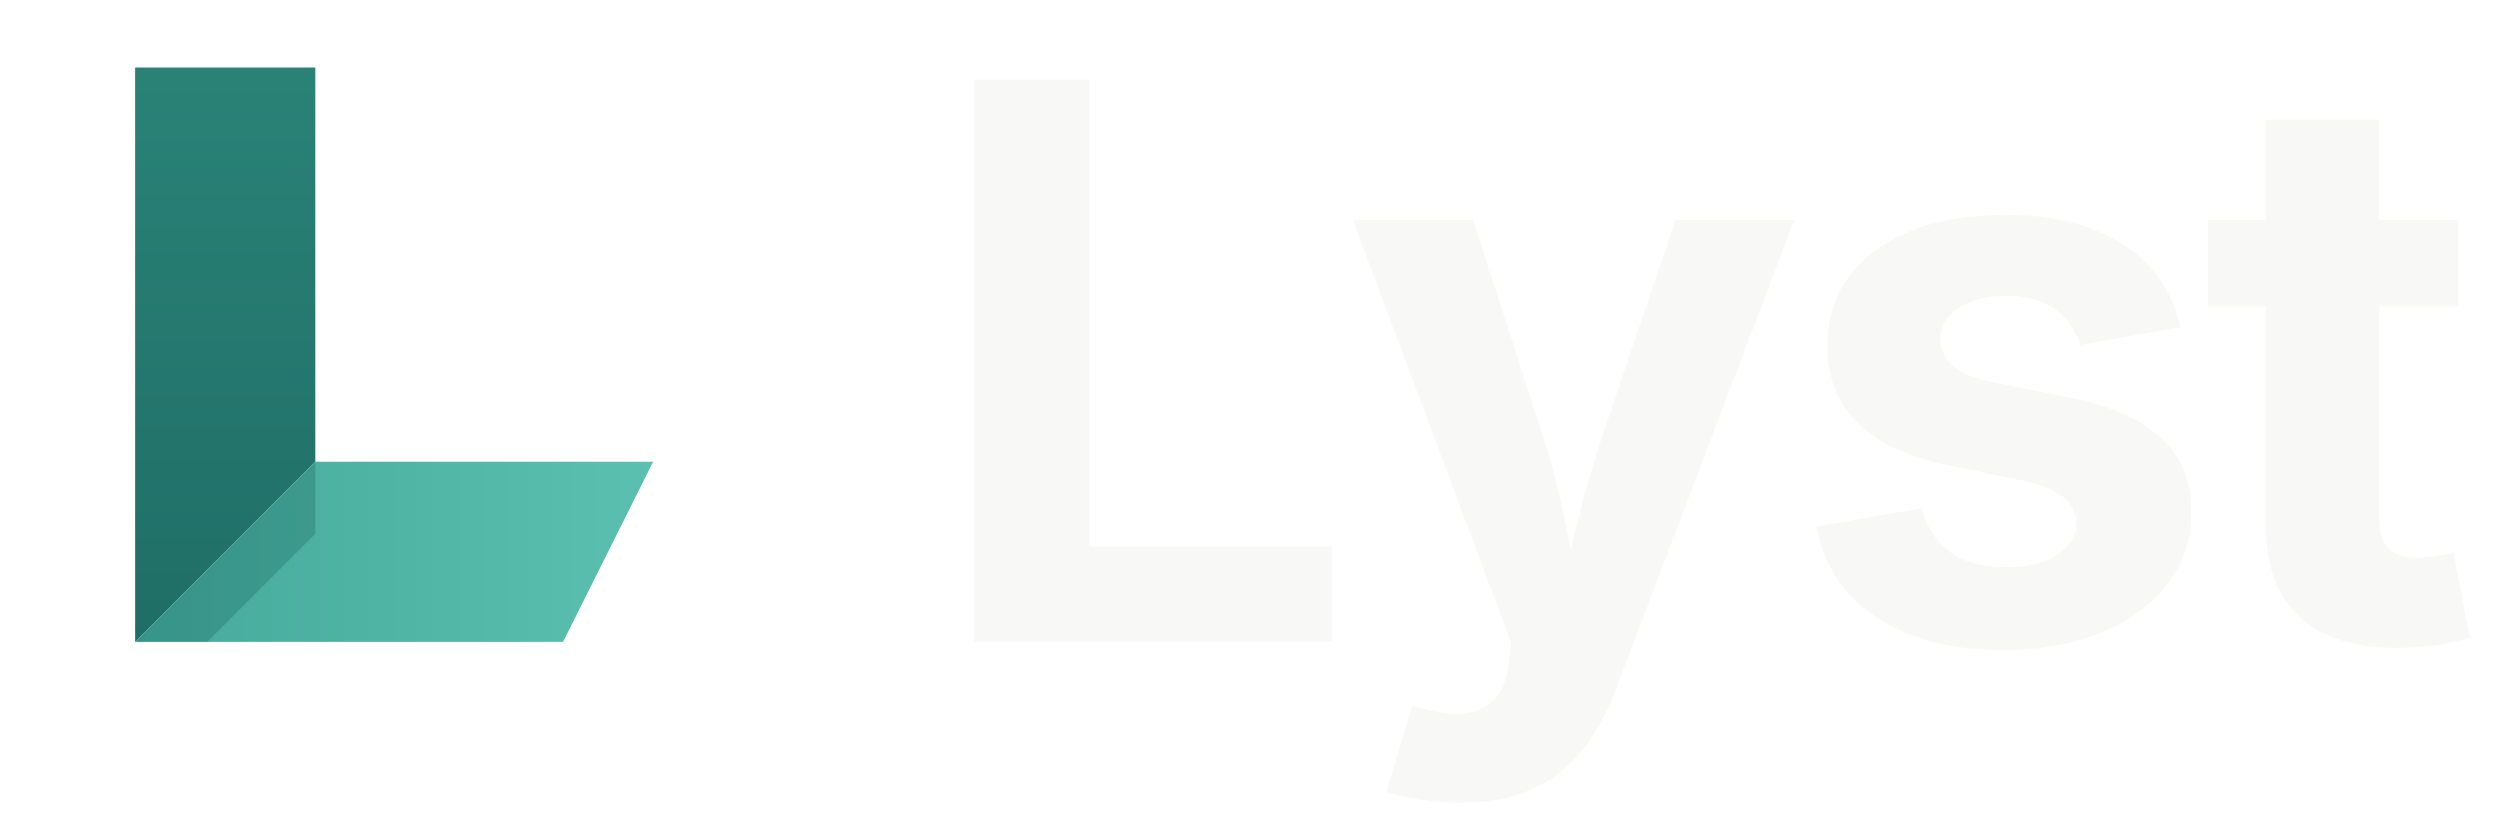
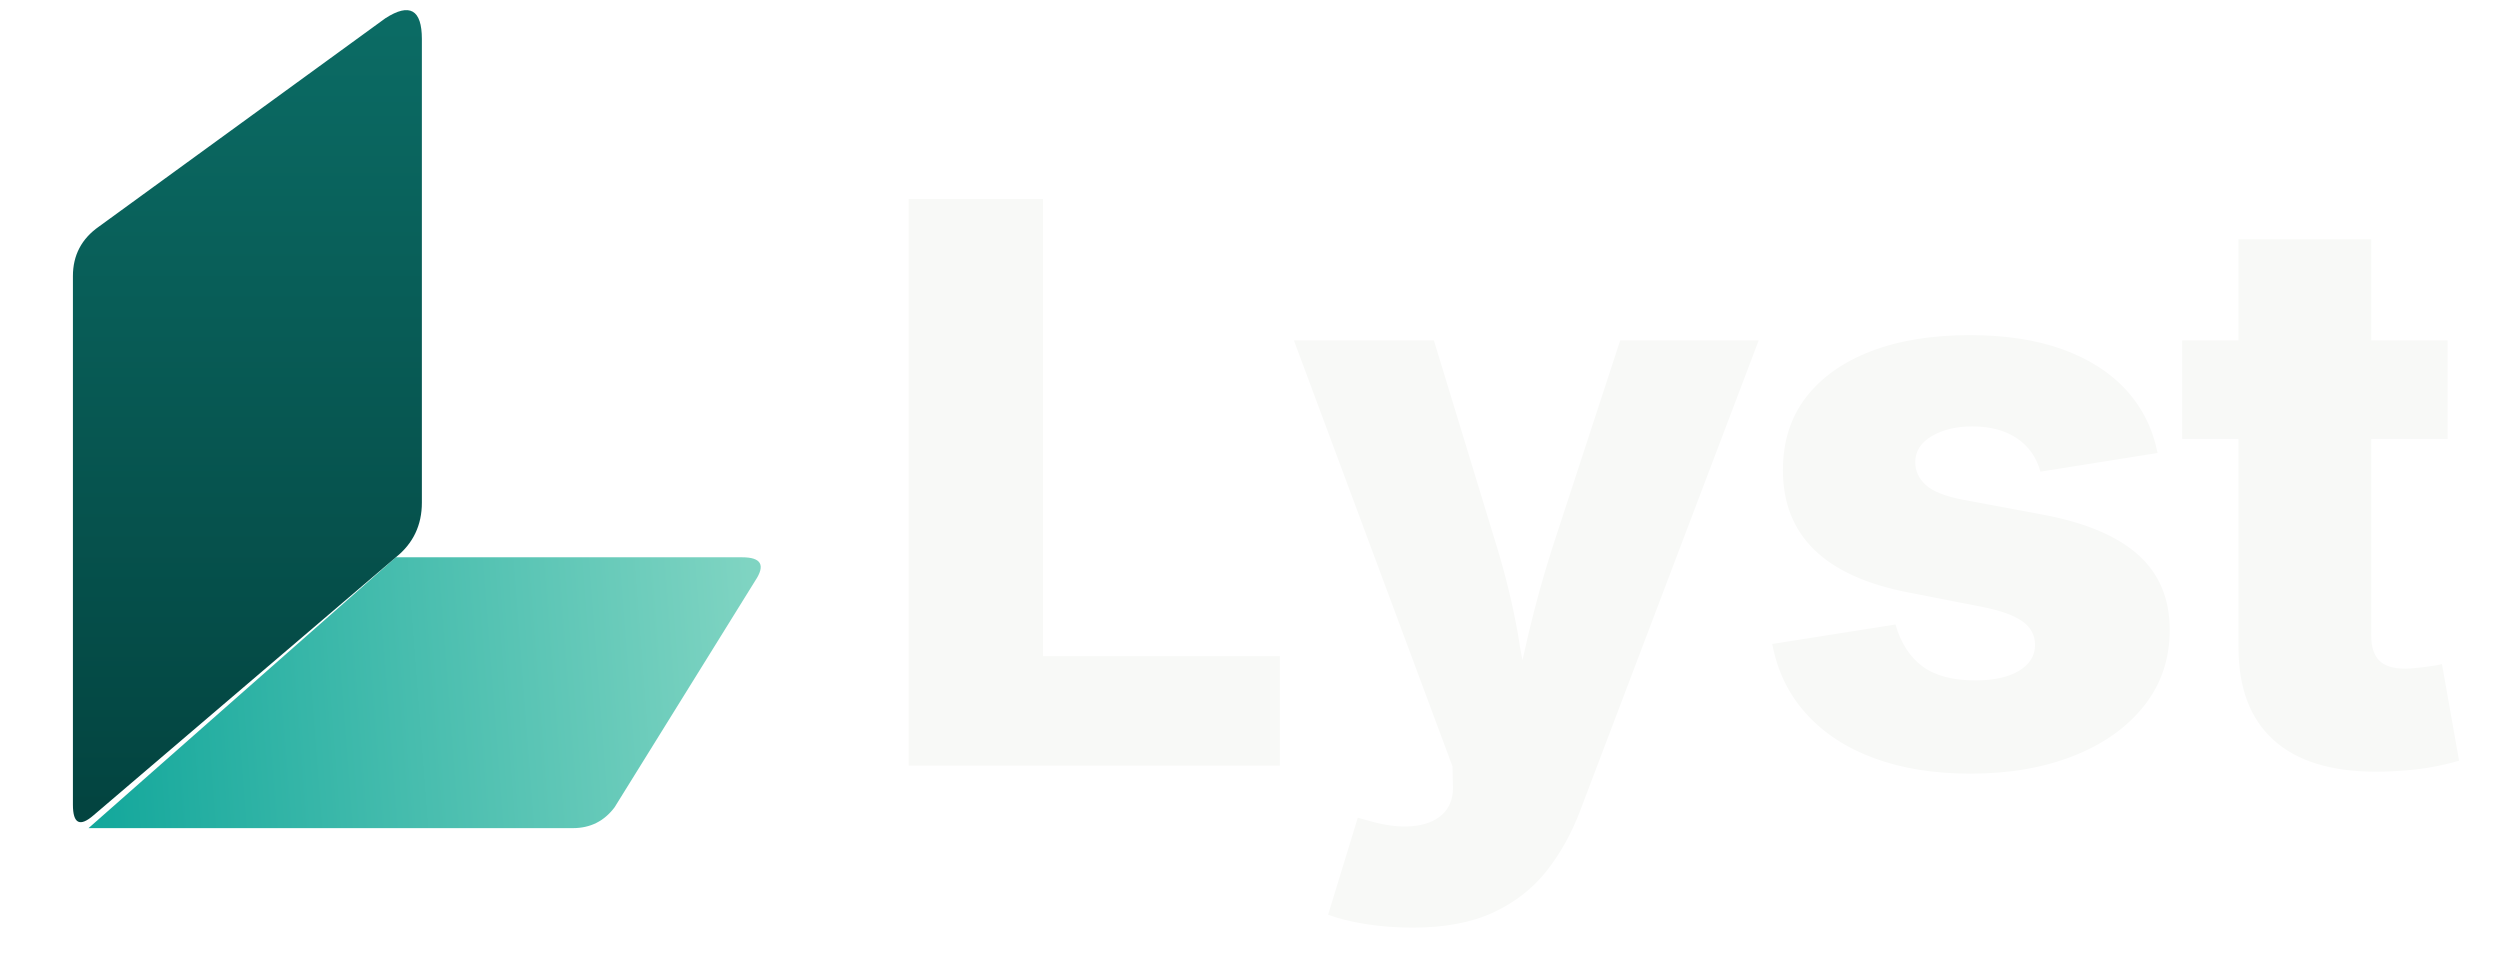
- <svg xmlns="http://www.w3.org/2000/svg" viewBox="0 0 111 37" role="img" aria-label="Lyst">
+ <svg xmlns="http://www.w3.org/2000/svg" viewBox="0 0 96 37" role="img" aria-label="Lyst">
  <defs>
-     <linearGradient id="lms" x1="10" y1="3" x2="10" y2="28.5" gradientUnits="userSpaceOnUse">
-       <stop offset="0" stop-color="#2A8277" />
-       <stop offset="1" stop-color="#1F6E66" />
+     <linearGradient id="lms" x1="9" y1="1" x2="9" y2="31" gradientUnits="userSpaceOnUse">
+       <stop offset="0" stop-color="#0B6B64" />
+       <stop offset="1" stop-color="#034440" />
    </linearGradient>
-     <linearGradient id="lmf" x1="6" y1="24.5" x2="29" y2="24.5" gradientUnits="userSpaceOnUse">
-       <stop offset="0" stop-color="#46A99B" />
-       <stop offset="1" stop-color="#5BC0B0" />
+     <linearGradient id="lmf" x1="3" y1="27" x2="29" y2="25" gradientUnits="userSpaceOnUse">
+       <stop offset="0" stop-color="#12A79B" />
+       <stop offset="1" stop-color="#7FD4C2" />
    </linearGradient>
  </defs>
-   <path d="M6 3h8v17.5L6 28.5z" fill="url(#lms)" />
-   <path d="M6 28.5 14 20.5h15l-4 8z" fill="url(#lmf)" />
-   <path d="M6 28.5 14 20.5v3.2L9.2 28.5z" fill="#1F6E66" fill-opacity=".35" />
-   <path transform="translate(41 28.50) scale(0.3431)" d="M52.88 0L6.59 0L6.59-72.75L21.48-72.75L21.48-12.35L52.88-12.35M59.90 19.34L63.27 8.30L65.08 8.74Q68.01 9.52 70.30 9.18Q72.60 8.84 73.99 7.32Q75.38 5.81 75.67 3.08L76.06 0.15L55.56-54.59L71.13-54.59L80.31-26.27Q81.97-20.90 83.05-15.53Q83.39-13.72 83.78-11.87Q84.22-13.72 84.66-15.58Q85.98-20.95 87.73-26.27L97.30-54.59L112.69-54.59L89.49 6.45Q87.83 10.84 85.24 14.06Q82.66 17.29 78.80 19.04Q74.94 20.80 69.47 20.80Q66.54 20.80 64 20.39Q61.46 19.97 59.90 19.34M139.68 1.07Q133.09 1.07 128.01-0.81Q122.93-2.69 119.71-6.27Q116.48-9.86 115.56-14.94L129.18-17.29Q130.25-13.48 132.94-11.57Q135.63-9.67 140.12-9.67Q144.32-9.67 146.73-11.25Q149.15-12.84 149.15-15.28Q149.15-17.43 147.42-18.80Q145.68-20.17 142.12-20.90L132.70-22.85Q124.79-24.46 120.88-28.34Q116.97-32.23 116.97-38.33Q116.97-43.60 119.85-47.39Q122.73-51.17 127.86-53.22Q132.99-55.27 139.92-55.27Q146.37-55.27 151.10-53.49Q155.84-51.71 158.77-48.44Q161.70-45.17 162.68-40.72L149.69-38.43Q148.86-41.21 146.49-42.99Q144.12-44.78 140.12-44.78Q136.50-44.78 134.06-43.26Q131.62-41.75 131.62-39.21Q131.62-37.16 133.21-35.74Q134.79-34.33 138.65-33.54L148.47-31.59Q156.38-29.98 160.23-26.34Q164.09-22.71 164.09-16.85Q164.09-11.47 160.97-7.45Q157.84-3.42 152.35-1.17Q146.86 1.07 139.68 1.07M188.40-54.59L198.60-54.59L198.60-43.41L188.40-43.41L188.40-15.97Q188.40-13.38 189.55-12.13Q190.69-10.89 193.38-10.89Q194.21-10.89 195.72-11.11Q197.24-11.33 198.02-11.52L200.12-0.54Q197.68 0.20 195.26 0.49Q192.84 0.78 190.64 0.78Q182.44 0.78 178.10-3.22Q173.75-7.23 173.75-14.70L173.75-43.41L166.23-43.41L166.23-54.59L173.75-54.59L173.75-67.58L188.40-67.58" fill="#F8F9F7" />
+   <path d="M3.4 31.8 15.2 21.4H28.5Q29.6 21.4 29 22.3L23.6 31Q23 31.8 22 31.8Z" fill="url(#lmf)" />
+   <path d="M2.8 10.6Q2.8 9.4 3.8 8.7L14.8.7Q16.2-.2 16.2 1.5V19.3Q16.2 20.6 15.2 21.4L3.6 31.3Q2.8 32 2.8 30.9Z" fill="url(#lms)" />
+   <path transform="translate(33.2 29.40) scale(0.2991)" d="M53.32 0L5.66 0L5.66-72.75L22.90-72.75L22.90-14.06L53.32-14.06M59.51 19.14L63.32 6.69L65.47 7.28Q68.54 8.06 70.86 7.71Q73.18 7.37 74.43 6.01Q75.67 4.64 75.53 2.39L75.48 0.10L55.12-54.59L73.09-54.59L81.24-27.88Q82.90-22.41 83.88-16.89Q84.12-15.23 84.46-13.53Q84.85-15.28 85.24-16.94Q86.56-22.51 88.27-27.88L97.01-54.59L114.79-54.59L91.88 5.76Q90.22 10.16 87.54 13.55Q84.85 16.94 80.68 18.87Q76.50 20.80 70.35 20.80Q67.23 20.80 64.32 20.34Q61.42 19.87 59.51 19.14M141.97 1.03Q134.99 1.03 129.62-0.95Q124.25-2.93 120.88-6.67Q117.51-10.40 116.53-15.62L132.35-18.12Q133.38-14.55 135.82-12.74Q138.26-10.94 142.61-10.94Q146.17-10.94 148.22-12.18Q150.27-13.43 150.27-15.48Q150.27-17.38 148.64-18.53Q147-19.68 143.58-20.36L134.06-22.22Q125.96-23.78 121.93-27.71Q117.90-31.64 117.90-37.94Q117.90-43.41 120.85-47.27Q123.81-51.12 129.20-53.20Q134.60-55.27 141.92-55.27Q148.76-55.27 153.81-53.44Q158.87-51.61 161.97-48.22Q165.07-44.82 166-40.14L150.96-37.74Q150.22-40.48 147.95-42.02Q145.68-43.55 142.22-43.55Q139.14-43.55 137.02-42.31Q134.89-41.06 134.89-38.96Q134.89-37.30 136.21-36.06Q137.53-34.81 141.04-34.13L151.49-32.18Q159.60-30.62 163.58-27Q167.56-23.39 167.56-17.43Q167.56-11.82 164.26-7.67Q160.97-3.52 155.21-1.25Q149.44 1.03 141.97 1.03M193.43-54.59L203.24-54.59L203.24-41.94L193.43-41.94L193.43-16.70Q193.43-14.55 194.45-13.50Q195.48-12.45 197.77-12.45Q198.65-12.45 200.24-12.65Q201.83-12.84 202.51-13.04L204.71-0.63Q201.83 0.20 199.14 0.49Q196.46 0.78 194.06 0.78Q185.37 0.78 180.88-3.30Q176.39-7.37 176.39-15.19L176.39-41.94L169.16-41.94L169.16-54.59L176.39-54.59L176.39-67.58L193.43-67.58" fill="#F8F9F7" />
</svg>
